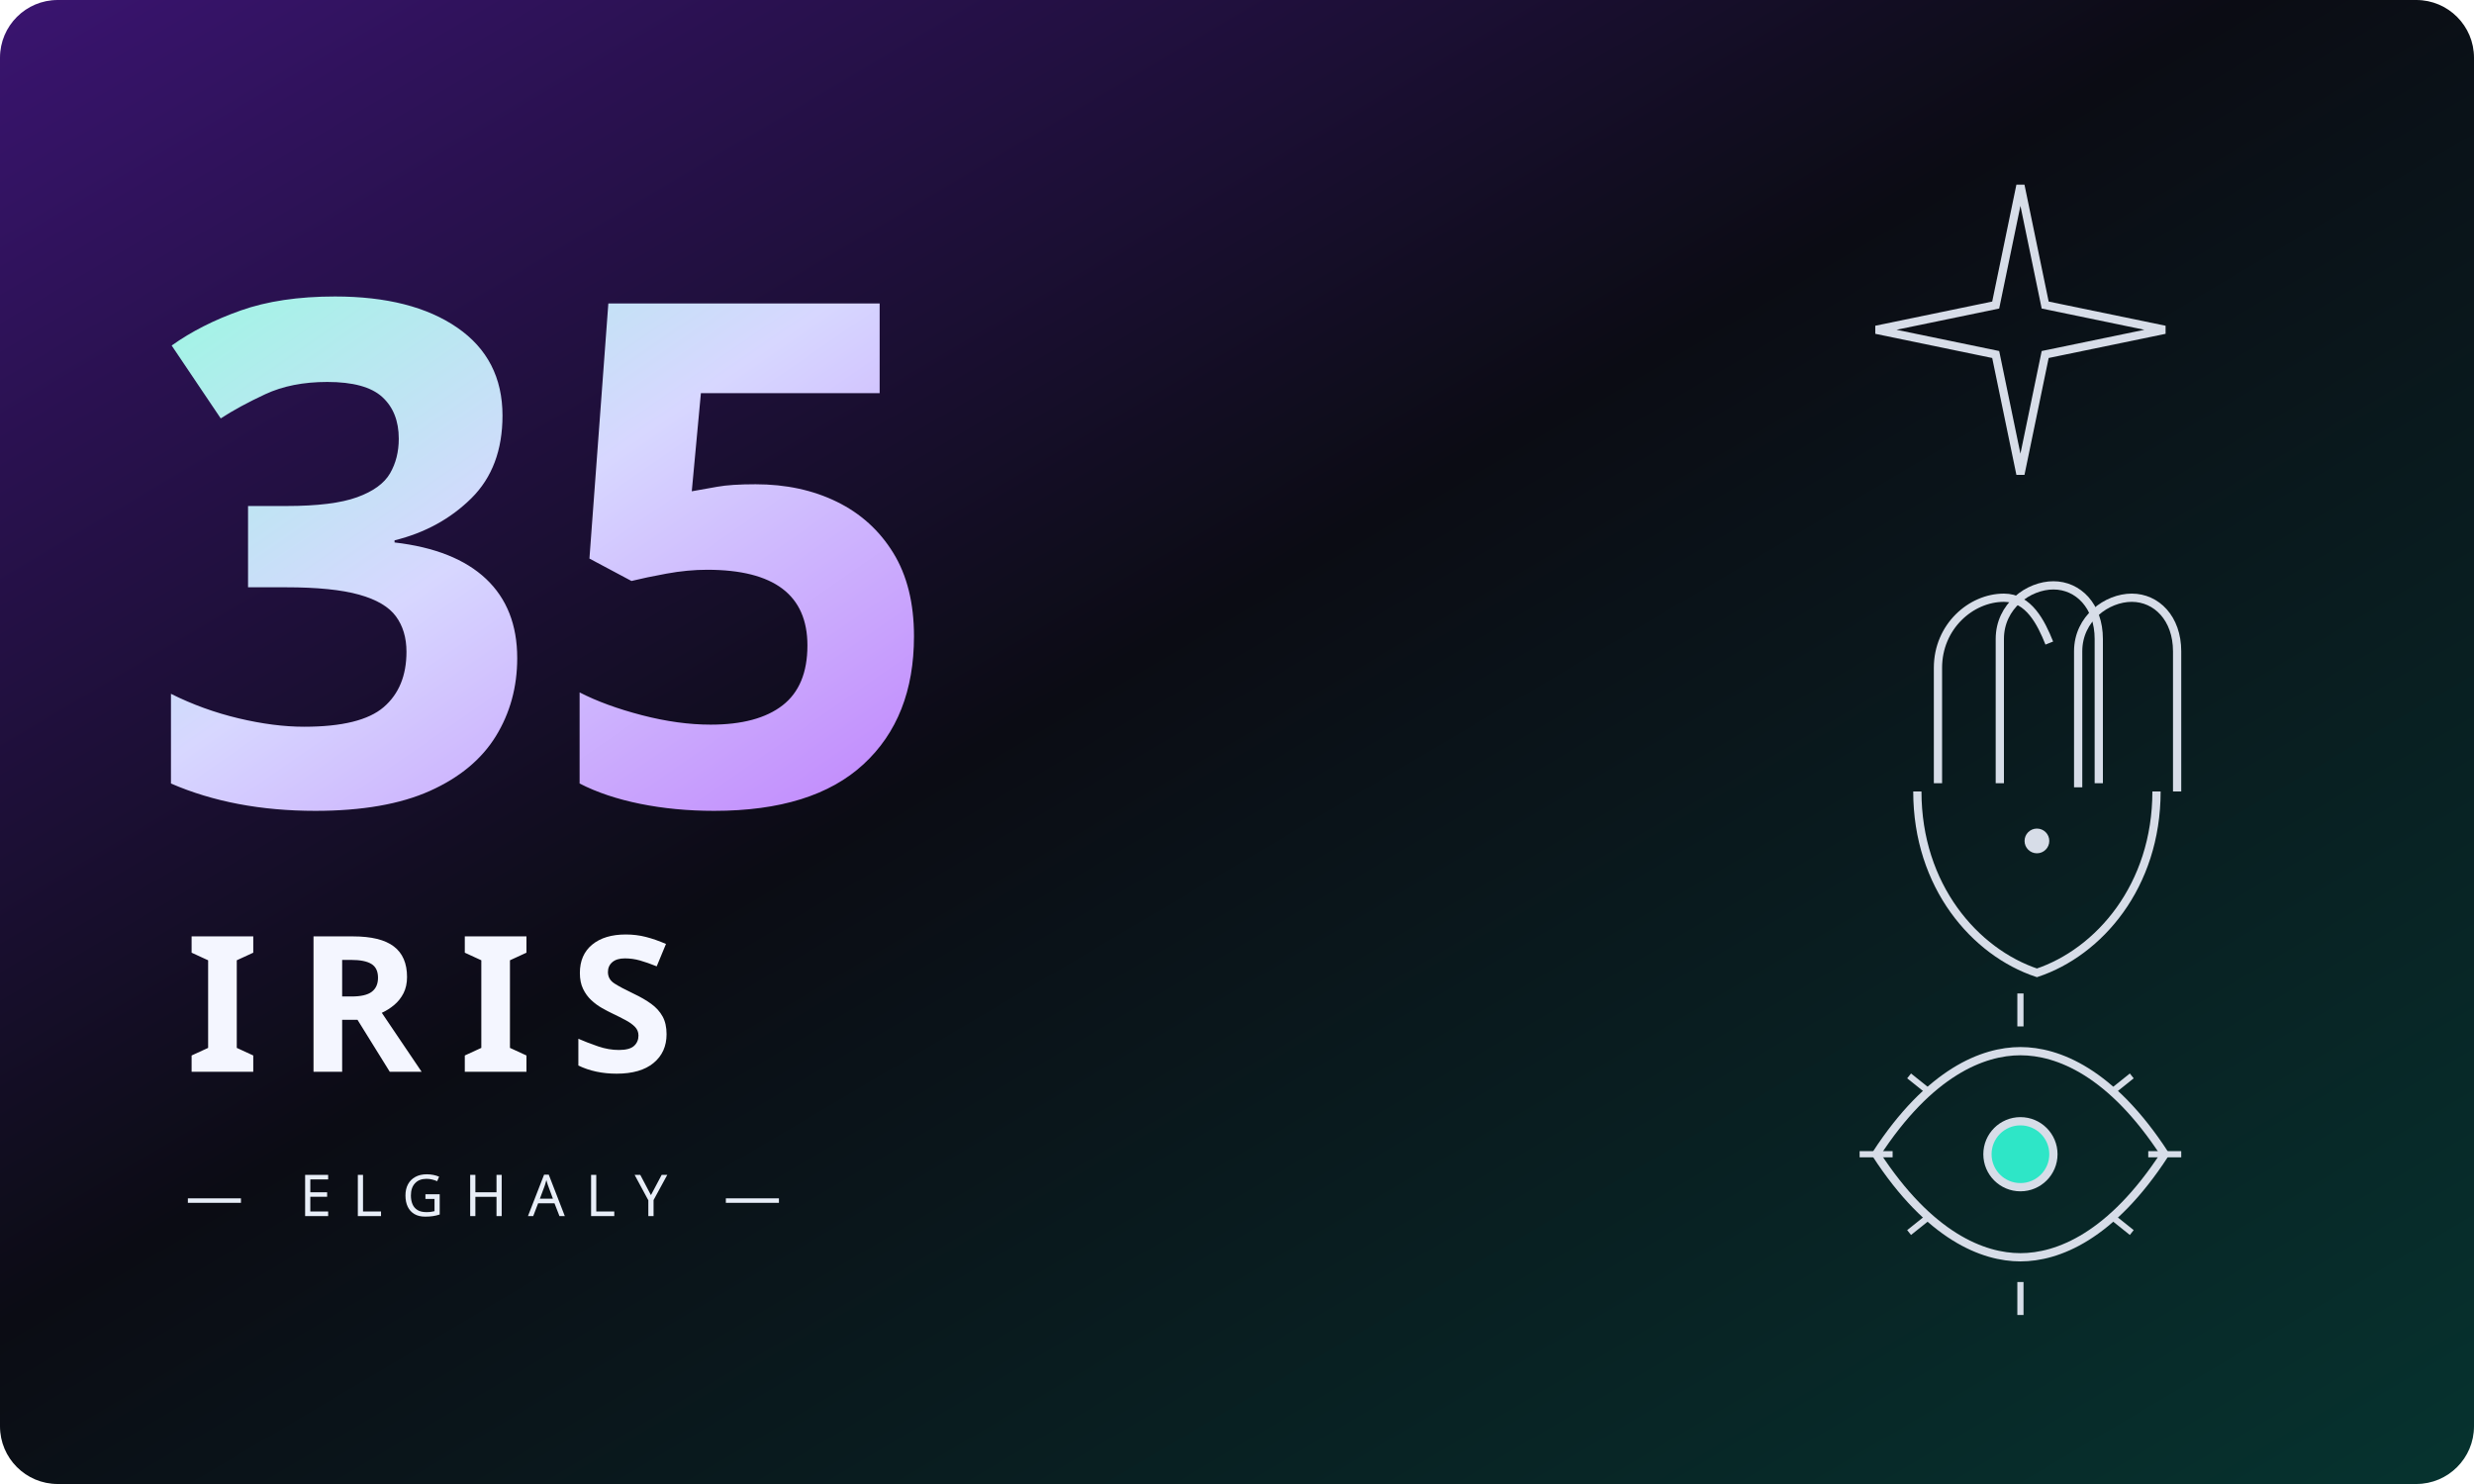
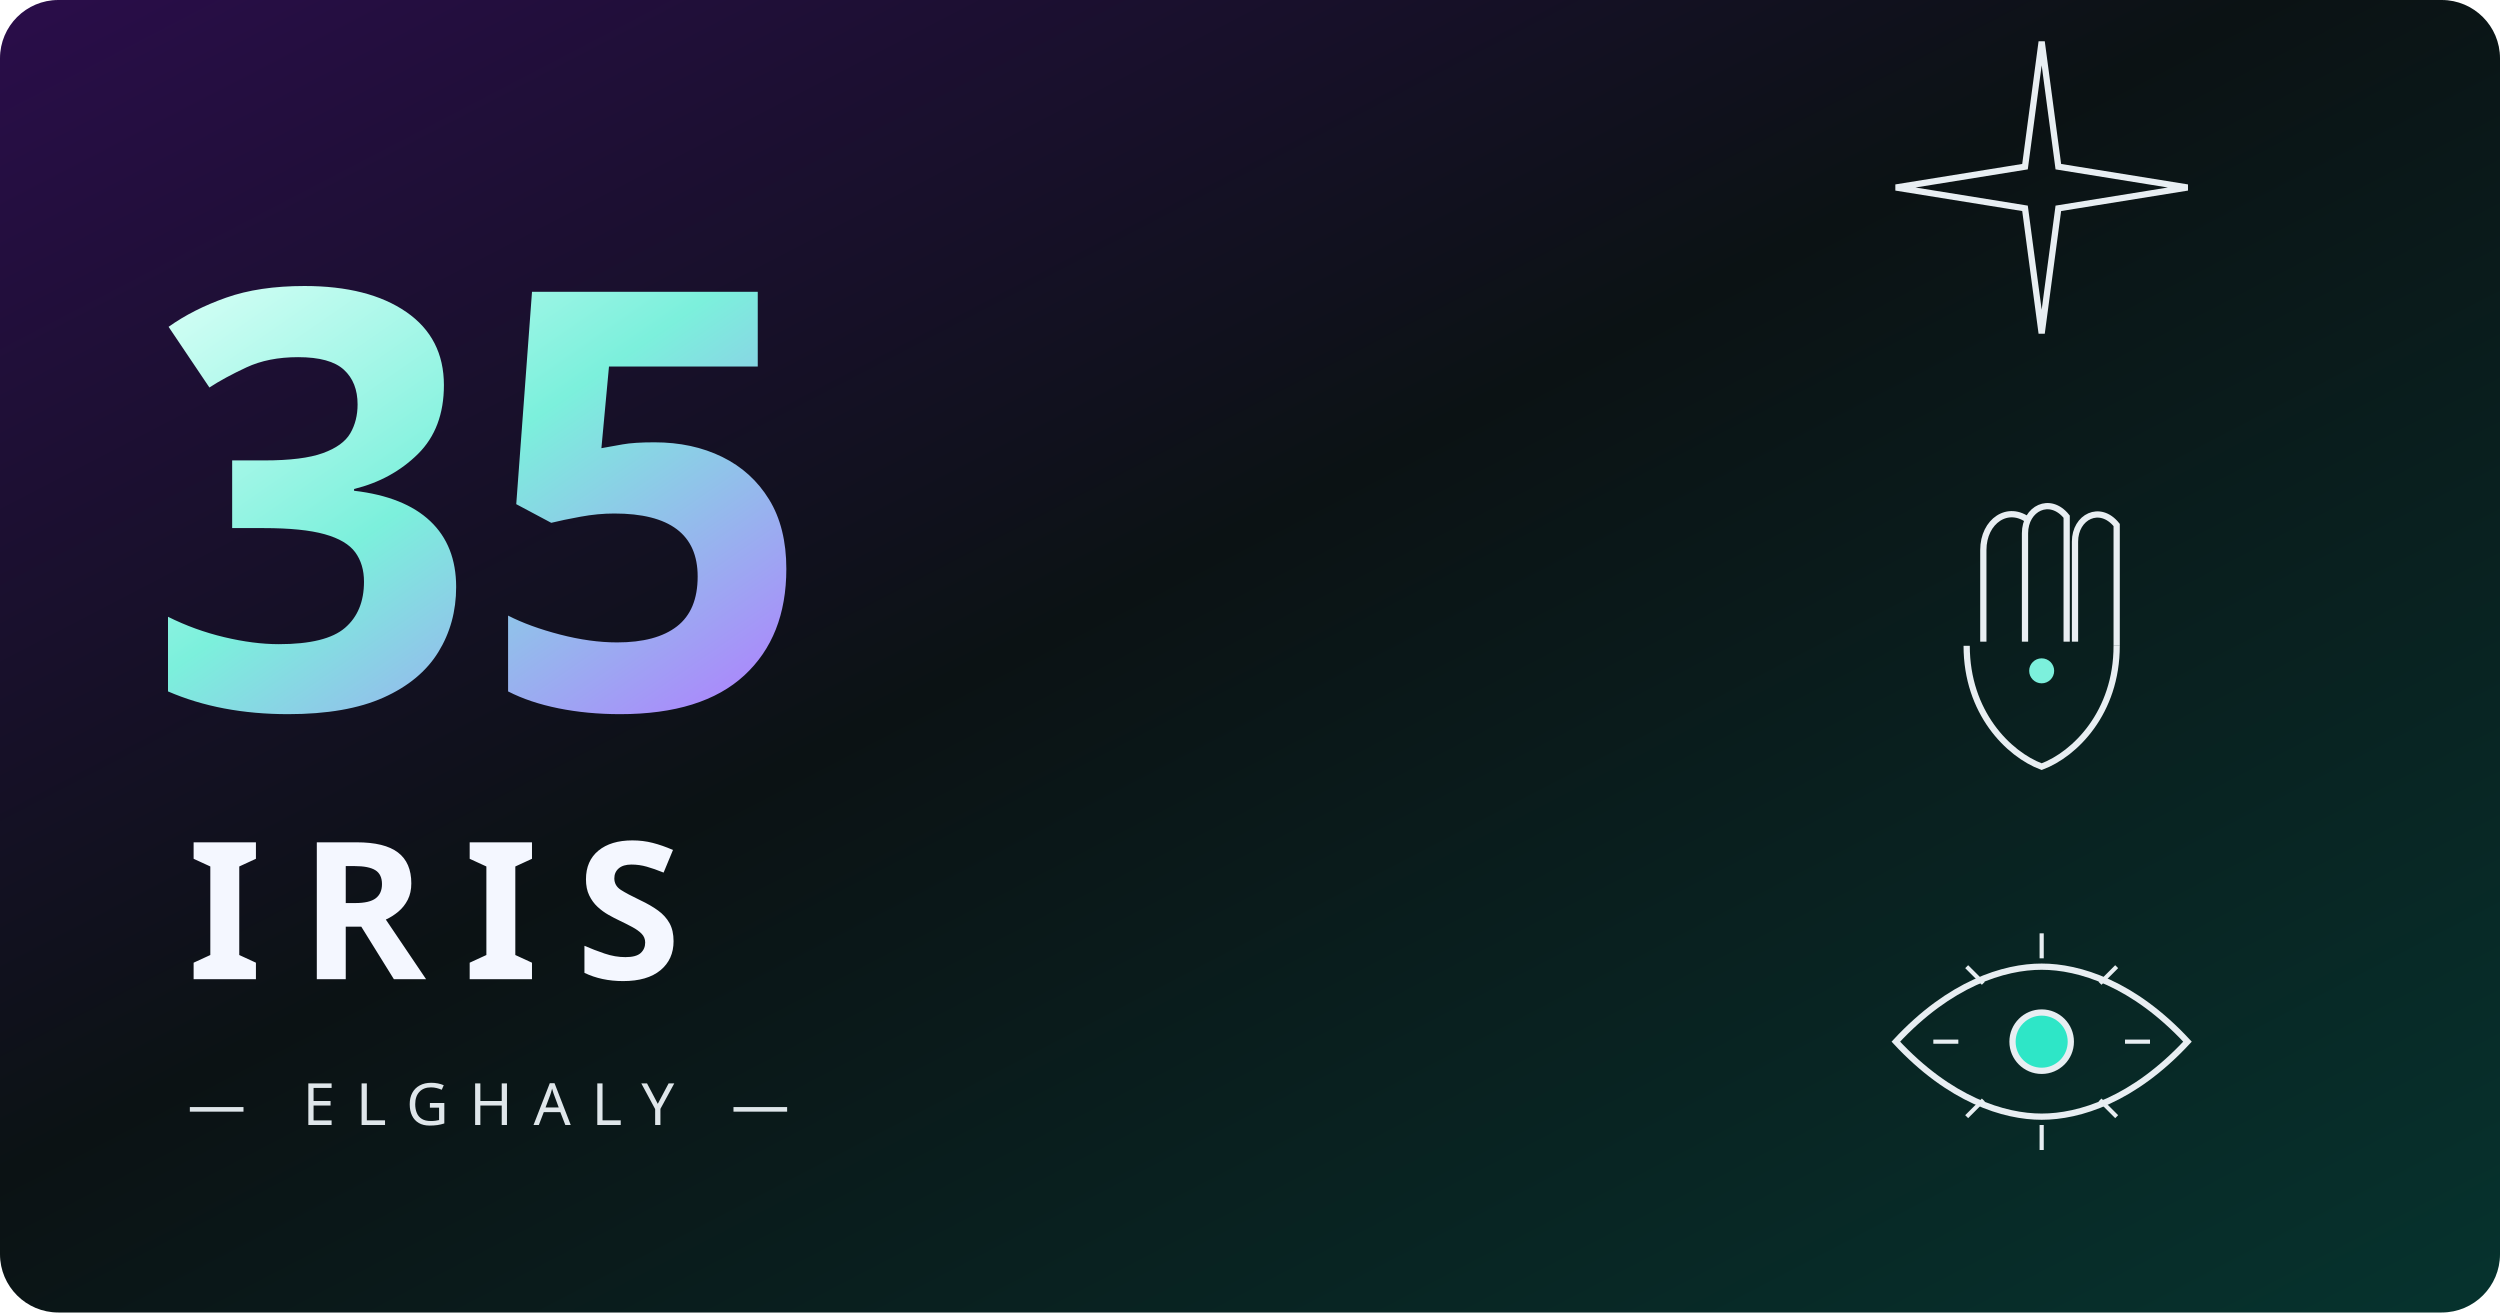
- <svg xmlns="http://www.w3.org/2000/svg" viewBox="0 0 1200 720" role="img" aria-label="35 IRIS ElGhaly">
+ <svg xmlns="http://www.w3.org/2000/svg" viewBox="0 0 1200 630" width="1200" height="630" role="img" aria-label="35 IRIS ElGhaly">
  <defs>
    <linearGradient id="bg" x1="0" y1="0" x2="1" y2="1">
-       <stop offset="0" stop-color="#3a1470" />
-       <stop offset=".45" stop-color="#0b0c14" />
-       <stop offset="1" stop-color="#06332f" />
+       <stop offset="0" stop-color="#2a0d4a" />
+       <stop offset=".45" stop-color="#0b1214" />
+       <stop offset="1" stop-color="#06332e" />
    </linearGradient>
-     <linearGradient id="n" x1="0" y1="0" x2="1" y2="1">
-       <stop offset="0" stop-color="#9ff6e4" />
-       <stop offset=".45" stop-color="#d7d7ff" />
-       <stop offset="1" stop-color="#c084fc" />
+     <linearGradient id="n35" x1="0" y1="0" x2="1" y2="1">
+       <stop offset="0" stop-color="#d7fff6" />
+       <stop offset=".45" stop-color="#7cf0dc" />
+       <stop offset="1" stop-color="#b07cff" />
    </linearGradient>
  </defs>
-   <rect width="1200" height="720" rx="28" fill="url(#bg)" />
-   <text x="70" y="390" fill="url(#n)" font-family="ui-sans-serif,system-ui,sans-serif" font-size="340" font-weight="800">35</text>
-   <text x="90" y="520" fill="#f4f6ff" font-family="ui-sans-serif,system-ui,sans-serif" font-size="92" font-weight="800" letter-spacing="18">IRIS</text>
-   <text x="90" y="590" fill="#e8eef8" font-family="ui-sans-serif,system-ui,sans-serif" font-size="28" letter-spacing="10">— ELGHALY —</text>
-   <g transform="translate(980 160)" fill="none" stroke="#d7dde8" stroke-width="4">
-     <path d="M0 -70 L12 -12 L70 0 L12 12 L0 70 L-12 12 L-70 0 L-12 -12 Z" />
+   <rect width="1200" height="630" rx="28" fill="url(#bg)" />
+   <text x="70" y="340" fill="url(#n35)" font-family="ui-sans-serif,system-ui,sans-serif" font-size="280" font-weight="800">35</text>
+   <text x="90" y="470" fill="#f4f7ff" font-family="ui-sans-serif,system-ui,sans-serif" font-size="92" font-weight="800" letter-spacing="18">IRIS</text>
+   <text x="90" y="540" fill="#dfe6ea" font-family="ui-sans-serif,system-ui,sans-serif" font-size="28" letter-spacing="10">— ELGHALY —</text>
+   <g transform="translate(980 90)" fill="none" stroke="#e8eef2" stroke-width="3" stroke-linecap="round">
+     <path d="M0 -70 L8 -10 L70 0 L8 10 L0 70 L-8 10 L-70 0 L-8 -10 Z" />
  </g>
-   <g transform="translate(980 360)" fill="none" stroke="#d7dde8" stroke-width="4">
-     <path d="M-40 20 V-36 C-40 -56 -24 -70 -8 -70 C4 -70 10 -58 14 -48" />
-     <path d="M-10 20 V-50 C-10 -66 4 -76 16 -76 C28 -76 38 -66 38 -50 V20" />
-     <path d="M28 22 V-44 C28 -60 42 -70 54 -70 C66 -70 76 -60 76 -44 V24" />
-     <path d="M-50 24 C-50 70 -22 102 8 112 C38 102 66 70 66 24" />
-     <circle cx="8" cy="48" r="6" fill="#d7dde8" stroke="none" />
+   <g transform="translate(980 300)" fill="none" stroke="#e8eef2" stroke-width="3">
+     <path d="M-28 8 V-36 C-28 -50 -16 -58 -6 -50" />
+     <path d="M-8 8 V-44 C-8 -56 4 -62 12 -52 V8" />
+     <path d="M16 8 V-40 C16 -52 28 -58 36 -48 V10" />
+     <path d="M-36 10 C-36 42 -16 62 0 68 C16 62 36 42 36 10" />
+     <circle cx="0" cy="22" r="6" fill="#7cf0dc" stroke="none" />
  </g>
-   <g transform="translate(980 560)" fill="none" stroke="#d7dde8" stroke-width="4">
-     <path d="M-70 0 C-44 -40 -18 -50 0 -50 C18 -50 44 -40 70 0 C44 40 18 50 0 50 C-18 50 -44 40 -70 0 Z" />
-     <circle cx="0" cy="0" r="16" fill="#2ee6c7" stroke="#d7dde8" />
-     <g stroke-width="3">
-       <path d="M0 -62 V-78" />
-       <path d="M0 62 V78" />
-       <path d="M-78 0 H-62" />
-       <path d="M62 0 H78" />
-       <path d="M-54 -38 L-44 -30" />
-       <path d="M54 -38 L44 -30" />
-       <path d="M-54 38 L-44 30" />
-       <path d="M54 38 L44 30" />
+   <g transform="translate(980 500)" fill="none" stroke="#e8eef2" stroke-width="3">
+     <path d="M-70 0 C-44 -28 -18 -36 0 -36 C18 -36 44 -28 70 0 C44 28 18 36 0 36 C-18 36 -44 28 -70 0 Z" />
+     <circle cx="0" cy="0" r="14" fill="#2ee6c7" stroke="#e8eef2" />
+     <g stroke-width="2">
+       <path d="M0 -52 V-40" />
+       <path d="M0 40 V52" />
+       <path d="M-52 0 H-40" />
+       <path d="M40 0 H52" />
+       <path d="M-36 -36 L-28 -28" />
+       <path d="M36 -36 L28 -28" />
+       <path d="M-36 36 L-28 28" />
+       <path d="M36 36 L28 28" />
    </g>
  </g>
</svg>
